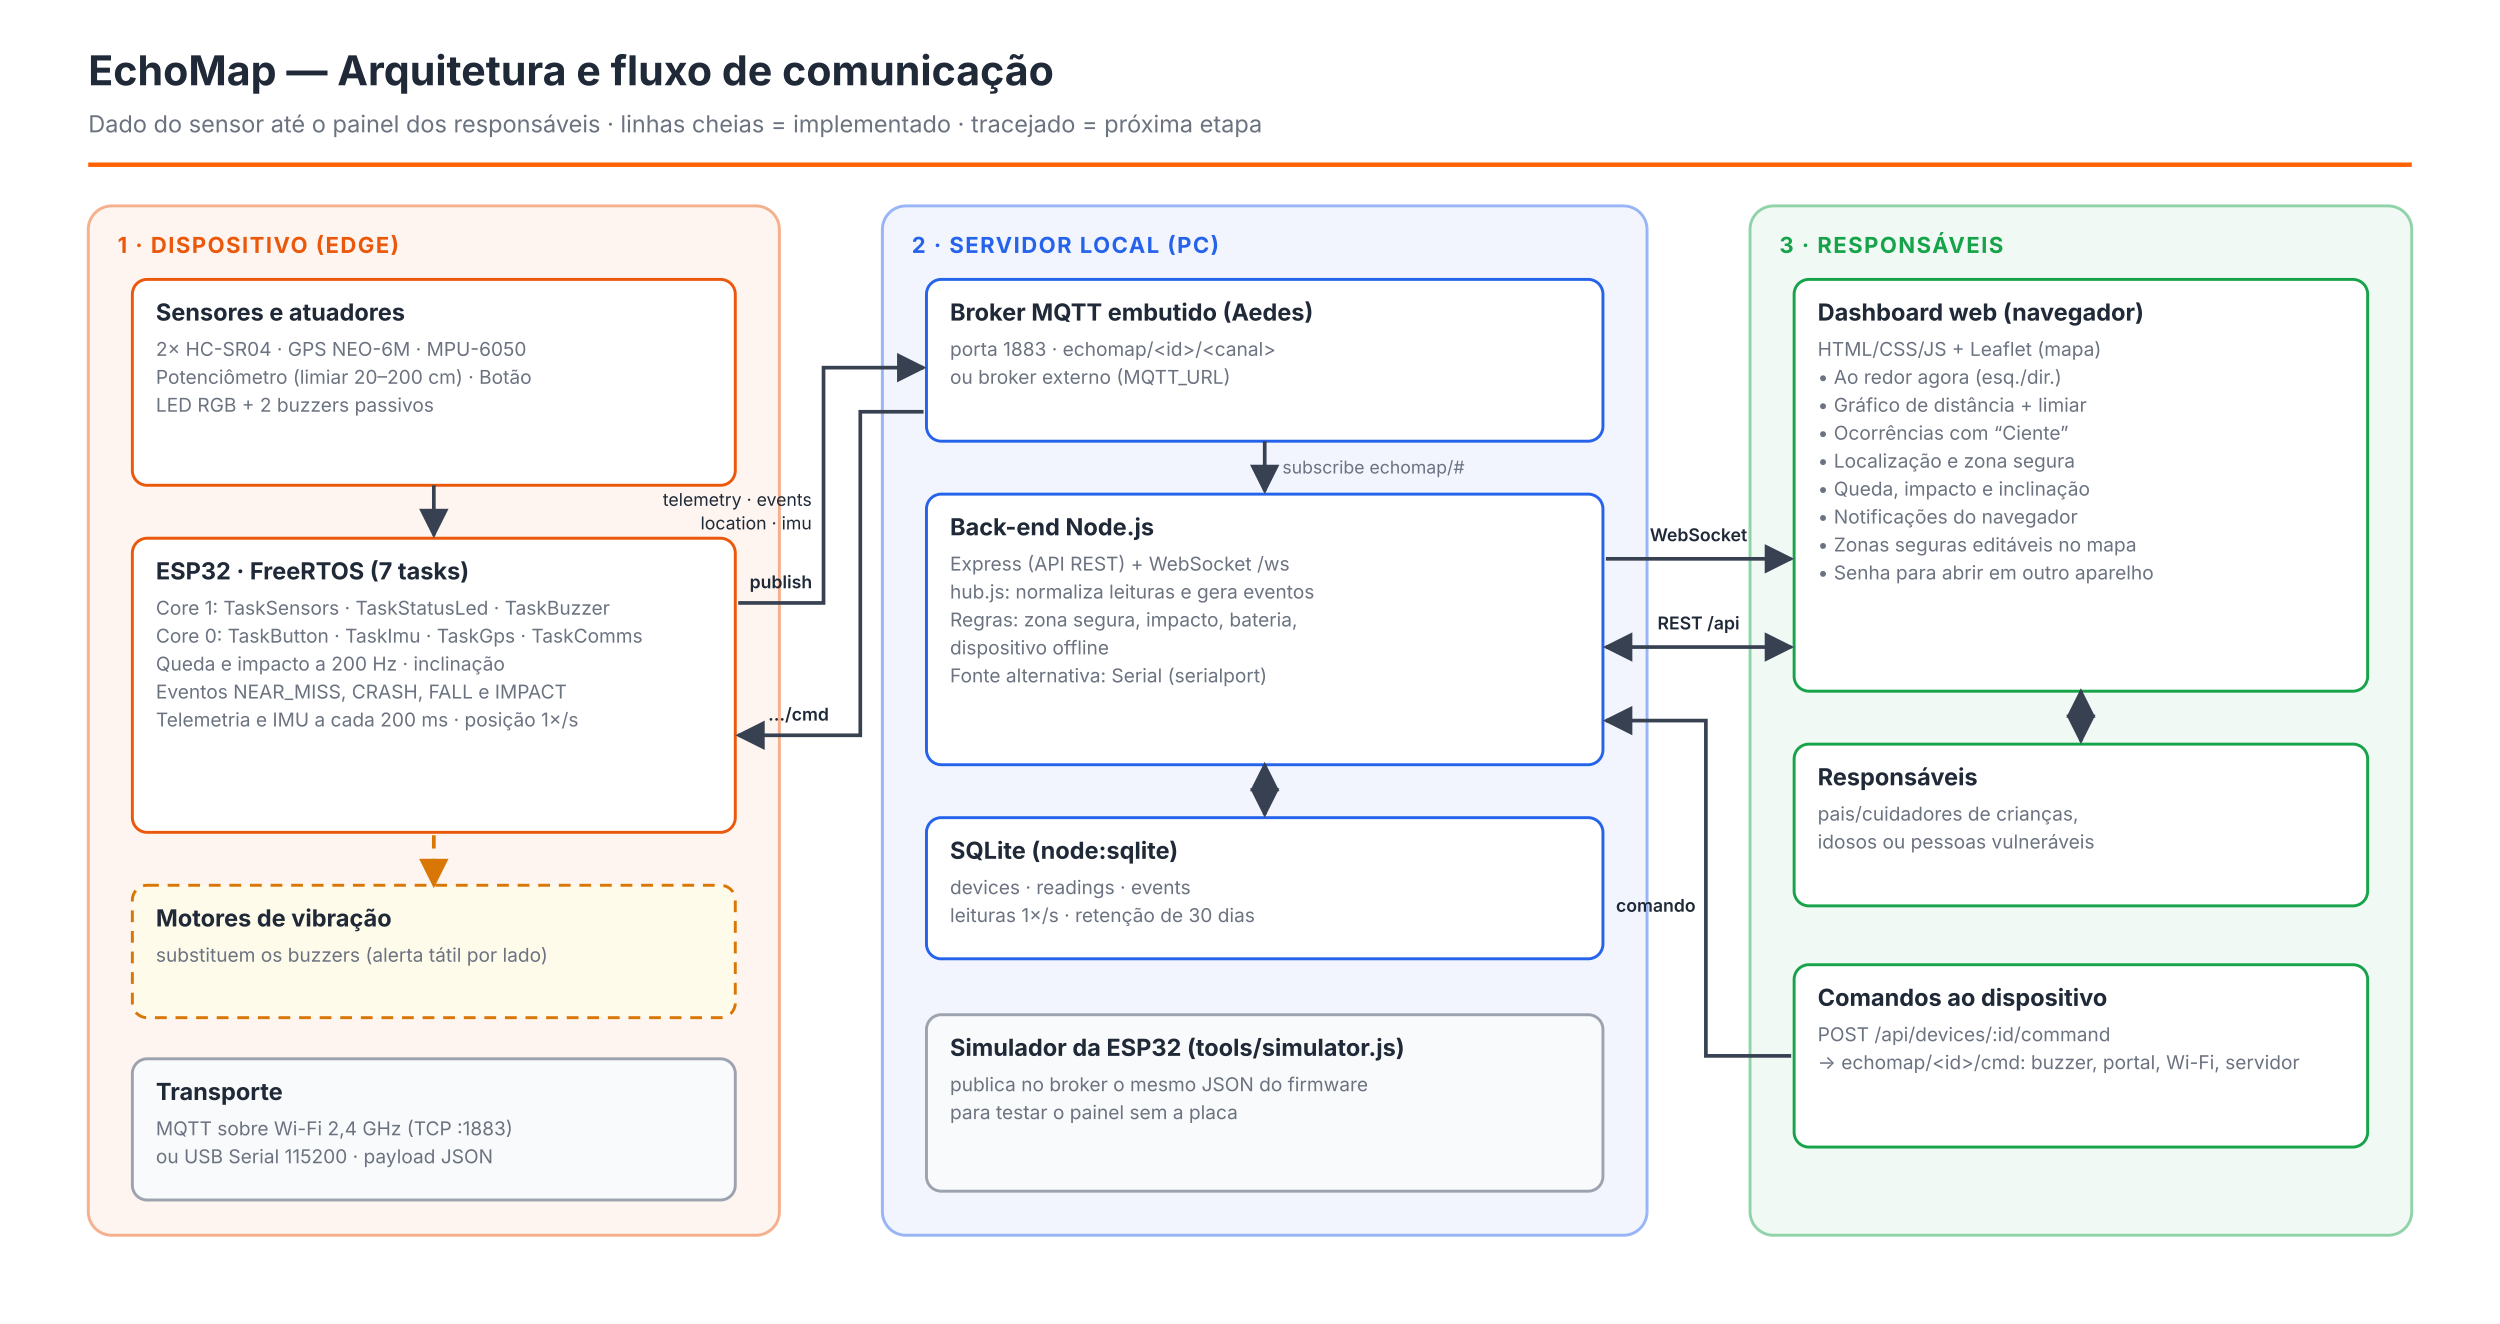
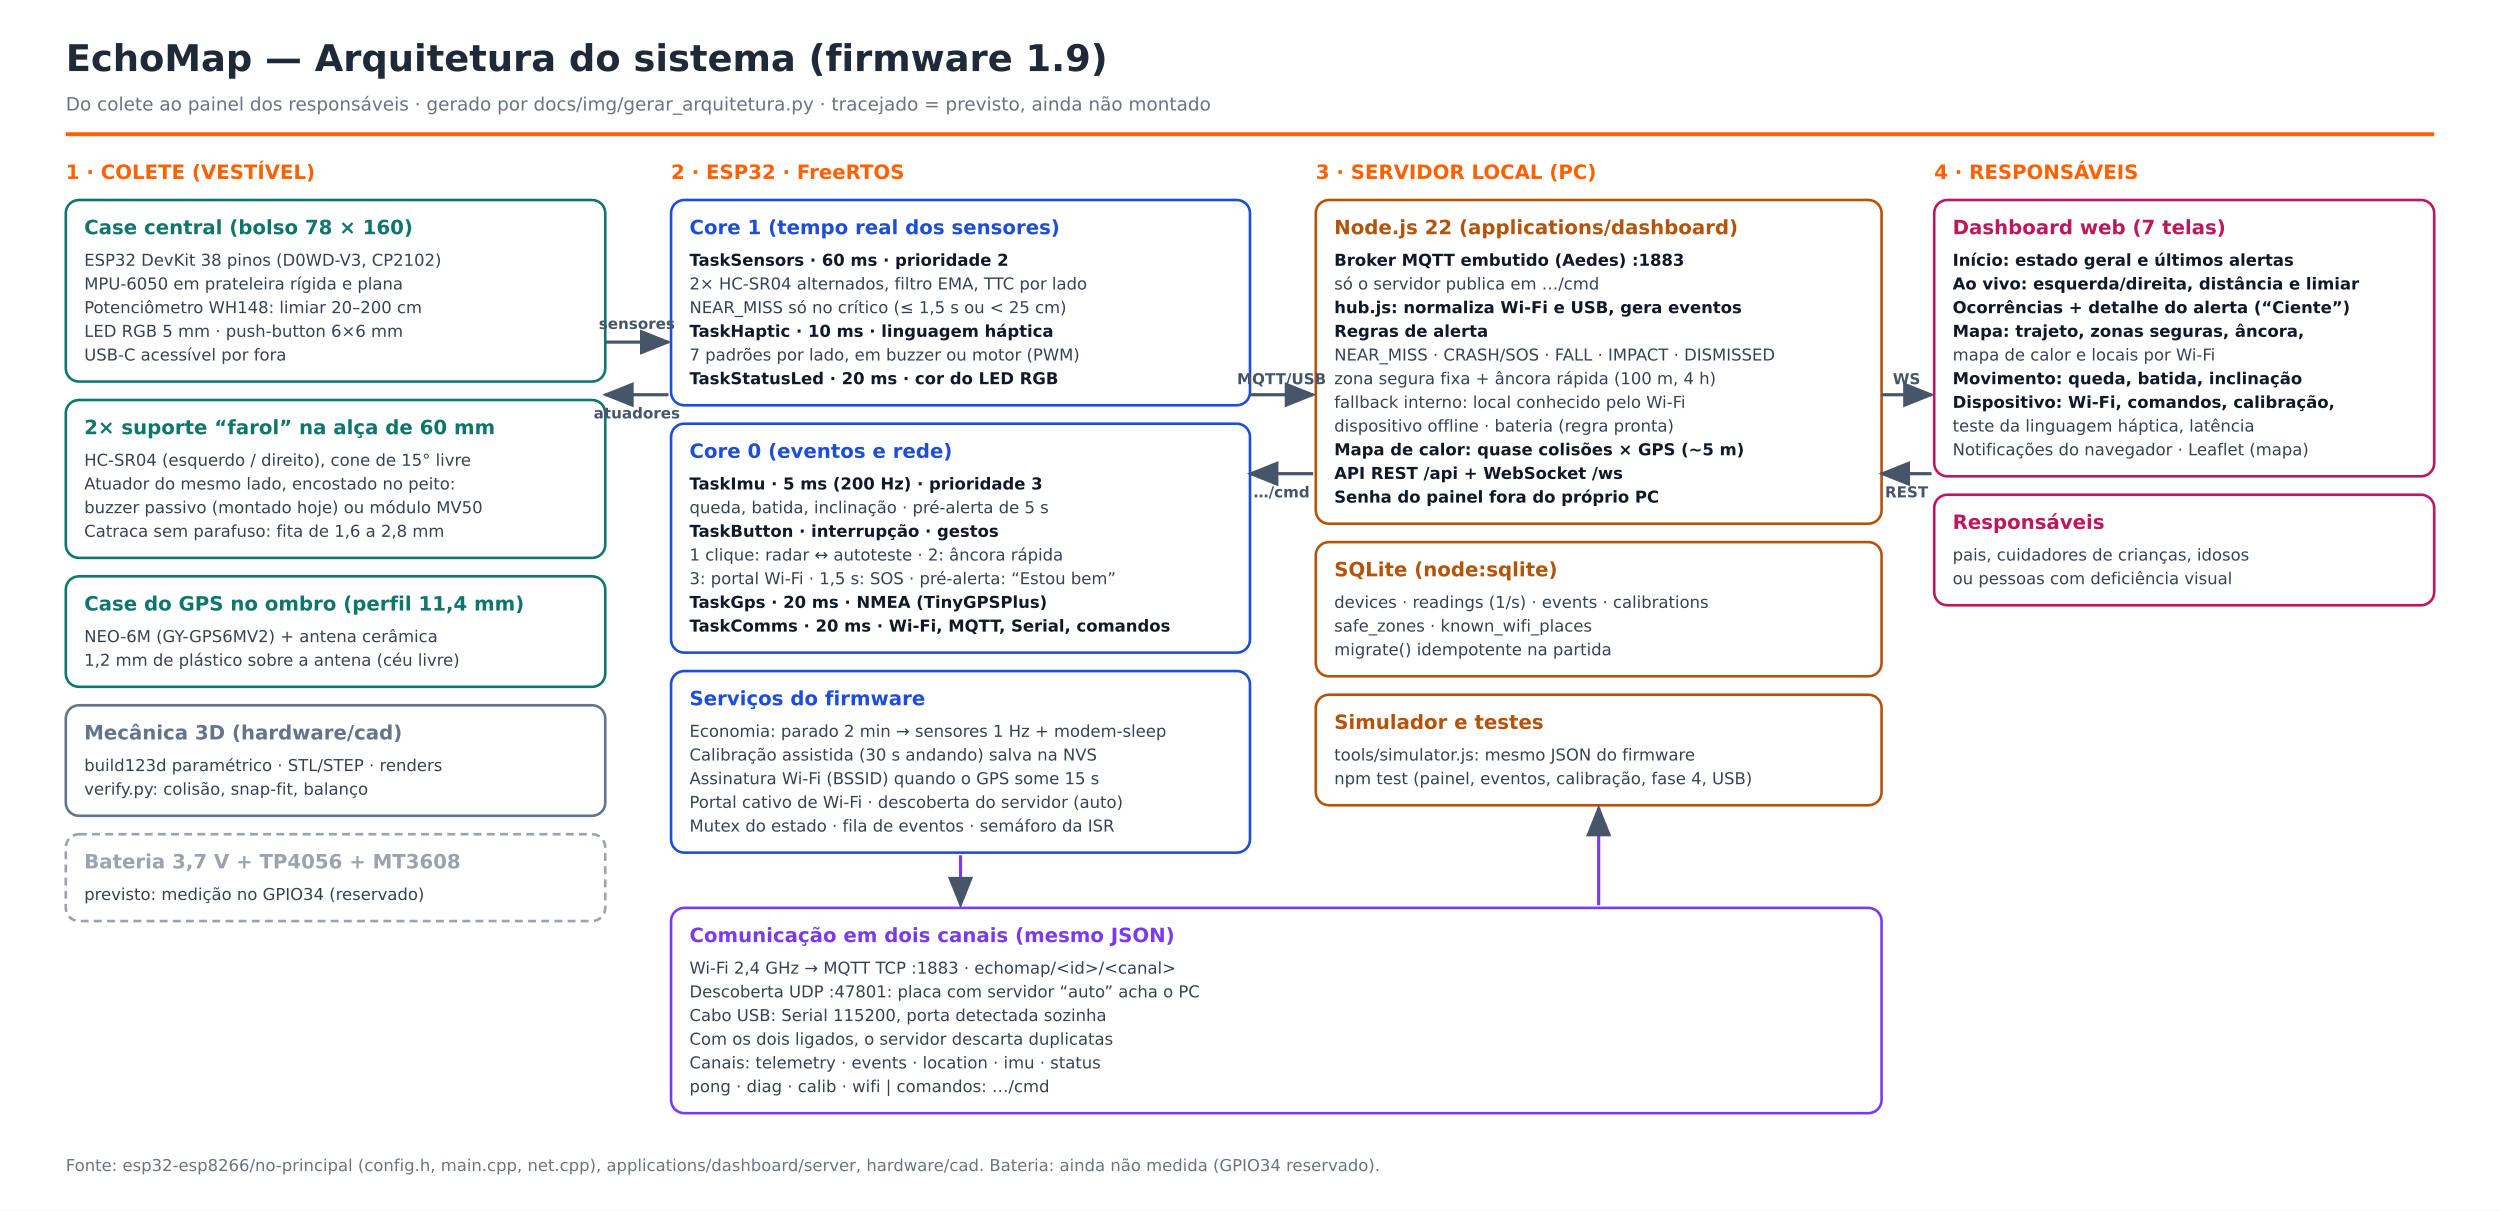
- <svg xmlns="http://www.w3.org/2000/svg" width="1700" height="900" viewBox="0 0 1700 900" font-family="Inter, Arial, Helvetica, sans-serif">
+ <svg xmlns="http://www.w3.org/2000/svg" width="1900" height="920" viewBox="0 0 1900 920" font-family="DejaVu Sans, Arial, Helvetica, sans-serif">
  <defs>
-     <marker id="ar" viewBox="0 0 10 10" refX="9" refY="5" markerWidth="8" markerHeight="8" orient="auto-start-reverse">
-       <path d="M0,0 L10,5 L0,10 z" fill="#374151" />
-     </marker>
-     <marker id="arp" viewBox="0 0 10 10" refX="9" refY="5" markerWidth="8" markerHeight="8" orient="auto-start-reverse">
-       <path d="M0,0 L10,5 L0,10 z" fill="#d97706" />
+     <marker id="ponta" markerWidth="10" markerHeight="8" refX="9" refY="4" orient="auto">
+       <path d="M0,0 L10,4 L0,8 z" fill="#475569" />
    </marker>
  </defs>
-   <rect width="100%" height="100%" fill="#fff" />
-   <text x="60" y="58" font-size="28" font-weight="700" fill="#1f2937">EchoMap — Arquitetura e fluxo de comunicação</text>
-   <text x="60" y="90" font-size="16" fill="#6b7280">Dado do sensor até o painel dos responsáveis · linhas cheias = implementado · tracejado = próxima etapa</text>
-   <line x1="60" y1="112" x2="1640" y2="112" stroke="#FF6000" stroke-width="3" />
-   <rect x="60" y="140" width="470" height="700" rx="16" fill="#ea580c" fill-opacity="0.06" stroke="#ea580c" stroke-opacity="0.45" stroke-width="2" />
-   <text x="80" y="172" font-size="15" font-weight="700" letter-spacing="1" fill="#ea580c">1 · DISPOSITIVO (EDGE)</text>
-   <rect x="600" y="140" width="520" height="700" rx="16" fill="#2563eb" fill-opacity="0.06" stroke="#2563eb" stroke-opacity="0.45" stroke-width="2" />
-   <text x="620" y="172" font-size="15" font-weight="700" letter-spacing="1" fill="#2563eb">2 · SERVIDOR LOCAL (PC)</text>
-   <rect x="1190" y="140" width="450" height="700" rx="16" fill="#16a34a" fill-opacity="0.06" stroke="#16a34a" stroke-opacity="0.45" stroke-width="2" />
-   <text x="1210" y="172" font-size="15" font-weight="700" letter-spacing="1" fill="#16a34a">3 · RESPONSÁVEIS</text>
-   <rect x="90" y="190" width="410" height="140" rx="10" fill="#fff" stroke="#ea580c" stroke-width="2" />
-   <text x="106" y="218" font-size="16" font-weight="700" fill="#1f2937">Sensores e atuadores</text>
-   <text x="106" y="242" font-size="13" fill="#6b7280">2× HC-SR04 · GPS NEO-6M · MPU-6050</text>
-   <text x="106" y="261" font-size="13" fill="#6b7280">Potenciômetro (limiar 20–200 cm) · Botão</text>
-   <text x="106" y="280" font-size="13" fill="#6b7280">LED RGB + 2 buzzers passivos</text>
-   <rect x="90" y="366" width="410" height="200" rx="10" fill="#fff" stroke="#ea580c" stroke-width="2" />
-   <text x="106" y="394" font-size="16" font-weight="700" fill="#1f2937">ESP32 · FreeRTOS (7 tasks)</text>
-   <text x="106" y="418" font-size="13" fill="#6b7280">Core 1: TaskSensors · TaskStatusLed · TaskBuzzer</text>
-   <text x="106" y="437" font-size="13" fill="#6b7280">Core 0: TaskButton · TaskImu · TaskGps · TaskComms</text>
-   <text x="106" y="456" font-size="13" fill="#6b7280">Queda e impacto a 200 Hz · inclinação</text>
-   <text x="106" y="475" font-size="13" fill="#6b7280">Eventos NEAR_MISS, CRASH, FALL e IMPACT</text>
-   <text x="106" y="494" font-size="13" fill="#6b7280">Telemetria e IMU a cada 200 ms · posição 1×/s</text>
-   <rect x="90" y="602" width="410" height="90" rx="10" fill="#fffbeb" stroke="#d97706" stroke-width="2" stroke-dasharray="8 6" />
-   <text x="106" y="630" font-size="16" font-weight="700" fill="#1f2937">Motores de vibração</text>
-   <text x="106" y="654" font-size="13" fill="#6b7280">substituem os buzzers (alerta tátil por lado)</text>
-   <rect x="90" y="720" width="410" height="96" rx="10" fill="#f9fafb" stroke="#9ca3af" stroke-width="2" />
-   <text x="106" y="748" font-size="16" font-weight="700" fill="#1f2937">Transporte</text>
-   <text x="106" y="772" font-size="13" fill="#6b7280">MQTT sobre Wi-Fi 2,4 GHz (TCP :1883)</text>
-   <text x="106" y="791" font-size="13" fill="#6b7280">ou USB Serial 115200 · payload JSON</text>
-   <path d="M295,330 L295,364" fill="none" stroke="#374151" stroke-width="2.5" marker-end="url(#ar)" />
-   <path d="M295,568 L295,602" fill="none" stroke="#d97706" stroke-width="2.5" stroke-dasharray="9 7" marker-end="url(#arp)" />
-   <rect x="630" y="190" width="460" height="110" rx="10" fill="#fff" stroke="#2563eb" stroke-width="2" />
-   <text x="646" y="218" font-size="16" font-weight="700" fill="#1f2937">Broker MQTT embutido (Aedes)</text>
-   <text x="646" y="242" font-size="13" fill="#6b7280">porta 1883 · echomap/&lt;id&gt;/&lt;canal&gt;</text>
-   <text x="646" y="261" font-size="13" fill="#6b7280">ou broker externo (MQTT_URL)</text>
-   <rect x="630" y="336" width="460" height="184" rx="10" fill="#fff" stroke="#2563eb" stroke-width="2" />
-   <text x="646" y="364" font-size="16" font-weight="700" fill="#1f2937">Back-end Node.js</text>
-   <text x="646" y="388" font-size="13" fill="#6b7280">Express (API REST) + WebSocket /ws</text>
-   <text x="646" y="407" font-size="13" fill="#6b7280">hub.js: normaliza leituras e gera eventos</text>
-   <text x="646" y="426" font-size="13" fill="#6b7280">Regras: zona segura, impacto, bateria,</text>
-   <text x="646" y="445" font-size="13" fill="#6b7280">dispositivo offline</text>
-   <text x="646" y="464" font-size="13" fill="#6b7280">Fonte alternativa: Serial (serialport)</text>
-   <rect x="630" y="556" width="460" height="96" rx="10" fill="#fff" stroke="#2563eb" stroke-width="2" />
-   <text x="646" y="584" font-size="16" font-weight="700" fill="#1f2937">SQLite (node:sqlite)</text>
-   <text x="646" y="608" font-size="13" fill="#6b7280">devices · readings · events</text>
-   <text x="646" y="627" font-size="13" fill="#6b7280">leituras 1×/s · retenção de 30 dias</text>
-   <rect x="630" y="690" width="460" height="120" rx="10" fill="#f9fafb" stroke="#9ca3af" stroke-width="2" />
-   <text x="646" y="718" font-size="16" font-weight="700" fill="#1f2937">Simulador da ESP32 (tools/simulator.js)</text>
-   <text x="646" y="742" font-size="13" fill="#6b7280">publica no broker o mesmo JSON do firmware</text>
-   <text x="646" y="761" font-size="13" fill="#6b7280">para testar o painel sem a placa</text>
-   <path d="M860,300 L860,334" fill="none" stroke="#374151" stroke-width="2.5" marker-end="url(#ar)" />
-   <text x="872" y="322" font-size="12" fill="#6b7280">subscribe echomap/#</text>
-   <path d="M860,520 L860,554" fill="none" stroke="#374151" stroke-width="2.5" marker-end="url(#ar)" marker-start="url(#ar)" />
-   <rect x="1220" y="190" width="390" height="280" rx="10" fill="#fff" stroke="#16a34a" stroke-width="2" />
-   <text x="1236" y="218" font-size="16" font-weight="700" fill="#1f2937">Dashboard web (navegador)</text>
-   <text x="1236" y="242" font-size="13" fill="#6b7280">HTML/CSS/JS + Leaflet (mapa)</text>
-   <text x="1236" y="261" font-size="13" fill="#6b7280">• Ao redor agora (esq./dir.)</text>
-   <text x="1236" y="280" font-size="13" fill="#6b7280">• Gráfico de distância + limiar</text>
-   <text x="1236" y="299" font-size="13" fill="#6b7280">• Ocorrências com “Ciente”</text>
-   <text x="1236" y="318" font-size="13" fill="#6b7280">• Localização e zona segura</text>
-   <text x="1236" y="337" font-size="13" fill="#6b7280">• Queda, impacto e inclinação</text>
-   <text x="1236" y="356" font-size="13" fill="#6b7280">• Notificações do navegador</text>
-   <text x="1236" y="375" font-size="13" fill="#6b7280">• Zonas seguras editáveis no mapa</text>
-   <text x="1236" y="394" font-size="13" fill="#6b7280">• Senha para abrir em outro aparelho</text>
-   <rect x="1220" y="506" width="390" height="110" rx="10" fill="#fff" stroke="#16a34a" stroke-width="2" />
-   <text x="1236" y="534" font-size="16" font-weight="700" fill="#1f2937">Responsáveis</text>
-   <text x="1236" y="558" font-size="13" fill="#6b7280">pais/cuidadores de crianças,</text>
-   <text x="1236" y="577" font-size="13" fill="#6b7280">idosos ou pessoas vulneráveis</text>
-   <rect x="1220" y="656" width="390" height="124" rx="10" fill="#fff" stroke="#16a34a" stroke-width="2" />
-   <text x="1236" y="684" font-size="16" font-weight="700" fill="#1f2937">Comandos ao dispositivo</text>
-   <text x="1236" y="708" font-size="13" fill="#6b7280">POST /api/devices/:id/command</text>
-   <text x="1236" y="727" font-size="13" fill="#6b7280">→ echomap/&lt;id&gt;/cmd: buzzer, portal, Wi-Fi, servidor</text>
-   <path d="M1415,470 L1415,504" fill="none" stroke="#374151" stroke-width="2.5" marker-end="url(#ar)" marker-start="url(#ar)" />
-   <path d="M502,410 L560,410 L560,250 L628,250" fill="none" stroke="#374151" stroke-width="2.5" marker-end="url(#ar)" />
-   <text x="531" y="400" font-size="12" text-anchor="middle" font-weight="600" fill="#1f2937">publish</text>
-   <text x="552" y="344" font-size="12" text-anchor="end" fill="#1f2937">telemetry · events</text>
-   <text x="552" y="360" font-size="12" text-anchor="end" fill="#1f2937">location · imu</text>
-   <path d="M628,280 L585,280 L585,500 L502,500" fill="none" stroke="#374151" stroke-width="2.5" marker-end="url(#ar)" />
-   <text x="543" y="490" font-size="12" text-anchor="middle" font-weight="600" fill="#1f2937">…/cmd</text>
-   <path d="M1092,380 L1218,380" fill="none" stroke="#374151" stroke-width="2.5" marker-end="url(#ar)" />
-   <text x="1155" y="368" font-size="12" text-anchor="middle" font-weight="600" fill="#1f2937">WebSocket</text>
-   <path d="M1092,440 L1218,440" fill="none" stroke="#374151" stroke-width="2.5" marker-end="url(#ar)" marker-start="url(#ar)" />
-   <text x="1155" y="428" font-size="12" text-anchor="middle" font-weight="600" fill="#1f2937">REST /api</text>
-   <path d="M1218,718 L1160,718 L1160,490 L1092,490" fill="none" stroke="#374151" stroke-width="2.5" marker-end="url(#ar)" />
-   <text x="1153" y="620" font-size="12" text-anchor="end" font-weight="600" fill="#1f2937">comando</text>
+   <rect x="0" y="0" width="1900" height="920" rx="0" fill="#ffffff" stroke="none" stroke-width="1.5" />
+   <text x="50" y="54" font-size="28" fill="#1f2937" font-weight="700" text-anchor="start">EchoMap — Arquitetura do sistema (firmware 1.9)</text>
+   <text x="50" y="84" font-size="14" fill="#6b7280" font-weight="400" text-anchor="start">Do colete ao painel dos responsáveis · gerado por docs/img/gerar_arquitetura.py · tracejado = previsto, ainda não montado</text>
+   <line x1="50" y1="102" x2="1850" y2="102" stroke="#FF6000" stroke-width="3" />
+   <text x="50" y="136" font-size="15" fill="#FF6000" font-weight="700" text-anchor="start">1 · COLETE (VESTÍVEL)</text>
+   <text x="510" y="136" font-size="15" fill="#FF6000" font-weight="700" text-anchor="start">2 · ESP32 · FreeRTOS</text>
+   <text x="1000" y="136" font-size="15" fill="#FF6000" font-weight="700" text-anchor="start">3 · SERVIDOR LOCAL (PC)</text>
+   <text x="1470" y="136" font-size="15" fill="#FF6000" font-weight="700" text-anchor="start">4 · RESPONSÁVEIS</text>
+   <rect x="50" y="152" width="410" height="138" rx="10" fill="#ffffff" stroke="#0f766e" stroke-width="2" />
+   <text x="64" y="178" font-size="15" fill="#0f766e" font-weight="700" text-anchor="start">Case central (bolso 78 × 160)</text>
+   <text x="64" y="202" font-size="12.5" fill="#374151" font-weight="400" text-anchor="start">ESP32 DevKit 38 pinos (D0WD-V3, CP2102)</text>
+   <text x="64" y="220" font-size="12.5" fill="#374151" font-weight="400" text-anchor="start">MPU-6050 em prateleira rígida e plana</text>
+   <text x="64" y="238" font-size="12.5" fill="#374151" font-weight="400" text-anchor="start">Potenciômetro WH148: limiar 20–200 cm</text>
+   <text x="64" y="256" font-size="12.5" fill="#374151" font-weight="400" text-anchor="start">LED RGB 5 mm · push-button 6×6 mm</text>
+   <text x="64" y="274" font-size="12.5" fill="#374151" font-weight="400" text-anchor="start">USB-C acessível por fora</text>
+   <rect x="50" y="304" width="410" height="120" rx="10" fill="#ffffff" stroke="#0f766e" stroke-width="2" />
+   <text x="64" y="330" font-size="15" fill="#0f766e" font-weight="700" text-anchor="start">2× suporte “farol” na alça de 60 mm</text>
+   <text x="64" y="354" font-size="12.5" fill="#374151" font-weight="400" text-anchor="start">HC-SR04 (esquerdo / direito), cone de 15° livre</text>
+   <text x="64" y="372" font-size="12.5" fill="#374151" font-weight="400" text-anchor="start">Atuador do mesmo lado, encostado no peito:</text>
+   <text x="64" y="390" font-size="12.5" fill="#374151" font-weight="400" text-anchor="start">buzzer passivo (montado hoje) ou módulo MV50</text>
+   <text x="64" y="408" font-size="12.5" fill="#374151" font-weight="400" text-anchor="start">Catraca sem parafuso: fita de 1,6 a 2,8 mm</text>
+   <rect x="50" y="438" width="410" height="84" rx="10" fill="#ffffff" stroke="#0f766e" stroke-width="2" />
+   <text x="64" y="464" font-size="15" fill="#0f766e" font-weight="700" text-anchor="start">Case do GPS no ombro (perfil 11,4 mm)</text>
+   <text x="64" y="488" font-size="12.5" fill="#374151" font-weight="400" text-anchor="start">NEO-6M (GY-GPS6MV2) + antena cerâmica</text>
+   <text x="64" y="506" font-size="12.5" fill="#374151" font-weight="400" text-anchor="start">1,2 mm de plástico sobre a antena (céu livre)</text>
+   <rect x="50" y="536" width="410" height="84" rx="10" fill="#ffffff" stroke="#64748b" stroke-width="2" />
+   <text x="64" y="562" font-size="15" fill="#64748b" font-weight="700" text-anchor="start">Mecânica 3D (hardware/cad)</text>
+   <text x="64" y="586" font-size="12.5" fill="#374151" font-weight="400" text-anchor="start">build123d paramétrico · STL/STEP · renders</text>
+   <text x="64" y="604" font-size="12.5" fill="#374151" font-weight="400" text-anchor="start">verify.py: colisão, snap-fit, balanço</text>
+   <rect x="50" y="634" width="410" height="66" rx="10" fill="#ffffff" stroke="#9ca3af" stroke-width="2" stroke-dasharray="6 4" />
+   <text x="64" y="660" font-size="15" fill="#9ca3af" font-weight="700" text-anchor="start">Bateria 3,7 V + TP4056 + MT3608</text>
+   <text x="64" y="684" font-size="12.5" fill="#374151" font-weight="400" text-anchor="start">previsto: medição no GPIO34 (reservado)</text>
+   <rect x="510" y="152" width="440" height="156" rx="10" fill="#ffffff" stroke="#1d4ed8" stroke-width="2" />
+   <text x="524" y="178" font-size="15" fill="#1d4ed8" font-weight="700" text-anchor="start">Core 1 (tempo real dos sensores)</text>
+   <text x="524" y="202" font-size="12.5" fill="#111827" font-weight="600" text-anchor="start">TaskSensors · 60 ms · prioridade 2</text>
+   <text x="524" y="220" font-size="12.5" fill="#374151" font-weight="400" text-anchor="start">2× HC-SR04 alternados, filtro EMA, TTC por lado</text>
+   <text x="524" y="238" font-size="12.5" fill="#374151" font-weight="400" text-anchor="start">NEAR_MISS só no crítico (≤ 1,5 s ou &lt; 25 cm)</text>
+   <text x="524" y="256" font-size="12.5" fill="#111827" font-weight="600" text-anchor="start">TaskHaptic · 10 ms · linguagem háptica</text>
+   <text x="524" y="274" font-size="12.5" fill="#374151" font-weight="400" text-anchor="start">7 padrões por lado, em buzzer ou motor (PWM)</text>
+   <text x="524" y="292" font-size="12.5" fill="#111827" font-weight="600" text-anchor="start">TaskStatusLed · 20 ms · cor do LED RGB</text>
+   <rect x="510" y="322" width="440" height="174" rx="10" fill="#ffffff" stroke="#1d4ed8" stroke-width="2" />
+   <text x="524" y="348" font-size="15" fill="#1d4ed8" font-weight="700" text-anchor="start">Core 0 (eventos e rede)</text>
+   <text x="524" y="372" font-size="12.5" fill="#111827" font-weight="600" text-anchor="start">TaskImu · 5 ms (200 Hz) · prioridade 3</text>
+   <text x="524" y="390" font-size="12.5" fill="#374151" font-weight="400" text-anchor="start">queda, batida, inclinação · pré-alerta de 5 s</text>
+   <text x="524" y="408" font-size="12.5" fill="#111827" font-weight="600" text-anchor="start">TaskButton · interrupção · gestos</text>
+   <text x="524" y="426" font-size="12.5" fill="#374151" font-weight="400" text-anchor="start">1 clique: radar ↔ autoteste · 2: âncora rápida</text>
+   <text x="524" y="444" font-size="12.5" fill="#374151" font-weight="400" text-anchor="start">3: portal Wi-Fi · 1,5 s: SOS · pré-alerta: “Estou bem”</text>
+   <text x="524" y="462" font-size="12.5" fill="#111827" font-weight="600" text-anchor="start">TaskGps · 20 ms · NMEA (TinyGPSPlus)</text>
+   <text x="524" y="480" font-size="12.5" fill="#111827" font-weight="600" text-anchor="start">TaskComms · 20 ms · Wi-Fi, MQTT, Serial, comandos</text>
+   <rect x="510" y="510" width="440" height="138" rx="10" fill="#ffffff" stroke="#1d4ed8" stroke-width="2" />
+   <text x="524" y="536" font-size="15" fill="#1d4ed8" font-weight="700" text-anchor="start">Serviços do firmware</text>
+   <text x="524" y="560" font-size="12.5" fill="#374151" font-weight="400" text-anchor="start">Economia: parado 2 min → sensores 1 Hz + modem-sleep</text>
+   <text x="524" y="578" font-size="12.5" fill="#374151" font-weight="400" text-anchor="start">Calibração assistida (30 s andando) salva na NVS</text>
+   <text x="524" y="596" font-size="12.5" fill="#374151" font-weight="400" text-anchor="start">Assinatura Wi-Fi (BSSID) quando o GPS some 15 s</text>
+   <text x="524" y="614" font-size="12.5" fill="#374151" font-weight="400" text-anchor="start">Portal cativo de Wi-Fi · descoberta do servidor (auto)</text>
+   <text x="524" y="632" font-size="12.5" fill="#374151" font-weight="400" text-anchor="start">Mutex do estado · fila de eventos · semáforo da ISR</text>
+   <rect x="510" y="690" width="920" height="156" rx="10" fill="#ffffff" stroke="#7c3aed" stroke-width="2" />
+   <text x="524" y="716" font-size="15" fill="#7c3aed" font-weight="700" text-anchor="start">Comunicação em dois canais (mesmo JSON)</text>
+   <text x="524" y="740" font-size="12.5" fill="#374151" font-weight="400" text-anchor="start">Wi-Fi 2,4 GHz → MQTT TCP :1883 · echomap/&lt;id&gt;/&lt;canal&gt;</text>
+   <text x="524" y="758" font-size="12.5" fill="#374151" font-weight="400" text-anchor="start">Descoberta UDP :47801: placa com servidor “auto” acha o PC</text>
+   <text x="524" y="776" font-size="12.5" fill="#374151" font-weight="400" text-anchor="start">Cabo USB: Serial 115200, porta detectada sozinha</text>
+   <text x="524" y="794" font-size="12.5" fill="#374151" font-weight="400" text-anchor="start">Com os dois ligados, o servidor descarta duplicatas</text>
+   <text x="524" y="812" font-size="12.5" fill="#374151" font-weight="400" text-anchor="start">Canais: telemetry · events · location · imu · status</text>
+   <text x="524" y="830" font-size="12.5" fill="#374151" font-weight="400" text-anchor="start">pong · diag · calib · wifi    |    comandos: …/cmd</text>
+   <rect x="1000" y="152" width="430" height="246" rx="10" fill="#ffffff" stroke="#b45309" stroke-width="2" />
+   <text x="1014" y="178" font-size="15" fill="#b45309" font-weight="700" text-anchor="start">Node.js 22 (applications/dashboard)</text>
+   <text x="1014" y="202" font-size="12.5" fill="#111827" font-weight="600" text-anchor="start">Broker MQTT embutido (Aedes) :1883</text>
+   <text x="1014" y="220" font-size="12.5" fill="#374151" font-weight="400" text-anchor="start">só o servidor publica em …/cmd</text>
+   <text x="1014" y="238" font-size="12.5" fill="#111827" font-weight="600" text-anchor="start">hub.js: normaliza Wi-Fi e USB, gera eventos</text>
+   <text x="1014" y="256" font-size="12.5" fill="#111827" font-weight="600" text-anchor="start">Regras de alerta</text>
+   <text x="1014" y="274" font-size="12.5" fill="#374151" font-weight="400" text-anchor="start">NEAR_MISS · CRASH/SOS · FALL · IMPACT · DISMISSED</text>
+   <text x="1014" y="292" font-size="12.5" fill="#374151" font-weight="400" text-anchor="start">zona segura fixa + âncora rápida (100 m, 4 h)</text>
+   <text x="1014" y="310" font-size="12.5" fill="#374151" font-weight="400" text-anchor="start">fallback interno: local conhecido pelo Wi-Fi</text>
+   <text x="1014" y="328" font-size="12.5" fill="#374151" font-weight="400" text-anchor="start">dispositivo offline · bateria (regra pronta)</text>
+   <text x="1014" y="346" font-size="12.5" fill="#111827" font-weight="600" text-anchor="start">Mapa de calor: quase colisões × GPS (~5 m)</text>
+   <text x="1014" y="364" font-size="12.5" fill="#111827" font-weight="600" text-anchor="start">API REST /api + WebSocket /ws</text>
+   <text x="1014" y="382" font-size="12.5" fill="#111827" font-weight="600" text-anchor="start">Senha do painel fora do próprio PC</text>
+   <rect x="1000" y="412" width="430" height="102" rx="10" fill="#ffffff" stroke="#b45309" stroke-width="2" />
+   <text x="1014" y="438" font-size="15" fill="#b45309" font-weight="700" text-anchor="start">SQLite (node:sqlite)</text>
+   <text x="1014" y="462" font-size="12.5" fill="#374151" font-weight="400" text-anchor="start">devices · readings (1/s) · events · calibrations</text>
+   <text x="1014" y="480" font-size="12.5" fill="#374151" font-weight="400" text-anchor="start">safe_zones · known_wifi_places</text>
+   <text x="1014" y="498" font-size="12.5" fill="#374151" font-weight="400" text-anchor="start">migrate() idempotente na partida</text>
+   <rect x="1000" y="528" width="430" height="84" rx="10" fill="#ffffff" stroke="#b45309" stroke-width="2" />
+   <text x="1014" y="554" font-size="15" fill="#b45309" font-weight="700" text-anchor="start">Simulador e testes</text>
+   <text x="1014" y="578" font-size="12.5" fill="#374151" font-weight="400" text-anchor="start">tools/simulator.js: mesmo JSON do firmware</text>
+   <text x="1014" y="596" font-size="12.5" fill="#374151" font-weight="400" text-anchor="start">npm test (painel, eventos, calibração, fase 4, USB)</text>
+   <rect x="1470" y="152" width="380" height="210" rx="10" fill="#ffffff" stroke="#be185d" stroke-width="2" />
+   <text x="1484" y="178" font-size="15" fill="#be185d" font-weight="700" text-anchor="start">Dashboard web (7 telas)</text>
+   <text x="1484" y="202" font-size="12.5" fill="#111827" font-weight="600" text-anchor="start">Início: estado geral e últimos alertas</text>
+   <text x="1484" y="220" font-size="12.5" fill="#111827" font-weight="600" text-anchor="start">Ao vivo: esquerda/direita, distância e limiar</text>
+   <text x="1484" y="238" font-size="12.5" fill="#111827" font-weight="600" text-anchor="start">Ocorrências + detalhe do alerta (“Ciente”)</text>
+   <text x="1484" y="256" font-size="12.5" fill="#111827" font-weight="600" text-anchor="start">Mapa: trajeto, zonas seguras, âncora,</text>
+   <text x="1484" y="274" font-size="12.5" fill="#374151" font-weight="400" text-anchor="start">mapa de calor e locais por Wi-Fi</text>
+   <text x="1484" y="292" font-size="12.5" fill="#111827" font-weight="600" text-anchor="start">Movimento: queda, batida, inclinação</text>
+   <text x="1484" y="310" font-size="12.5" fill="#111827" font-weight="600" text-anchor="start">Dispositivo: Wi-Fi, comandos, calibração,</text>
+   <text x="1484" y="328" font-size="12.5" fill="#374151" font-weight="400" text-anchor="start">teste da linguagem háptica, latência</text>
+   <text x="1484" y="346" font-size="12.5" fill="#374151" font-weight="400" text-anchor="start">Notificações do navegador · Leaflet (mapa)</text>
+   <rect x="1470" y="376" width="380" height="84" rx="10" fill="#ffffff" stroke="#be185d" stroke-width="2" />
+   <text x="1484" y="402" font-size="15" fill="#be185d" font-weight="700" text-anchor="start">Responsáveis</text>
+   <text x="1484" y="426" font-size="12.5" fill="#374151" font-weight="400" text-anchor="start">pais, cuidadores de crianças, idosos</text>
+   <text x="1484" y="444" font-size="12.5" fill="#374151" font-weight="400" text-anchor="start">ou pessoas com deficiência visual</text>
+   <line x1="460" y1="260" x2="508" y2="260" stroke="#475569" stroke-width="2.4" marker-end="url(#ponta)" />
+   <text x="484.0" y="250.0" font-size="11.5" fill="#475569" font-weight="600" text-anchor="middle">sensores</text>
+   <line x1="508" y1="300" x2="460" y2="300" stroke="#475569" stroke-width="2.4" marker-end="url(#ponta)" />
+   <text x="484.0" y="318.0" font-size="11.5" fill="#475569" font-weight="600" text-anchor="middle">atuadores</text>
+   <line x1="950" y1="300" x2="998" y2="300" stroke="#475569" stroke-width="2.4" marker-end="url(#ponta)" />
+   <text x="974.0" y="292.0" font-size="11.5" fill="#475569" font-weight="600" text-anchor="middle">MQTT/USB</text>
+   <line x1="998" y1="360" x2="950" y2="360" stroke="#475569" stroke-width="2.4" marker-end="url(#ponta)" />
+   <text x="974.0" y="378.0" font-size="11.5" fill="#475569" font-weight="600" text-anchor="middle">…/cmd</text>
+   <line x1="1430" y1="300" x2="1468" y2="300" stroke="#475569" stroke-width="2.4" marker-end="url(#ponta)" />
+   <text x="1449.0" y="292.0" font-size="11.5" fill="#475569" font-weight="600" text-anchor="middle">WS</text>
+   <line x1="1468" y1="360" x2="1430" y2="360" stroke="#475569" stroke-width="2.4" marker-end="url(#ponta)" />
+   <text x="1449.0" y="378.0" font-size="11.5" fill="#475569" font-weight="600" text-anchor="middle">REST</text>
+   <line x1="730" y1="650" x2="730" y2="688" stroke="#7c3aed" stroke-width="2.4" marker-end="url(#ponta)" />
+   <line x1="1215" y1="688" x2="1215" y2="614" stroke="#7c3aed" stroke-width="2.4" marker-end="url(#ponta)" />
+   <text x="50" y="890" font-size="12.5" fill="#6b7280" font-weight="400" text-anchor="start">Fonte: esp32-esp8266/no-principal (config.h, main.cpp, net.cpp), applications/dashboard/server, hardware/cad. Bateria: ainda não medida (GPIO34 reservado).</text>
</svg>
